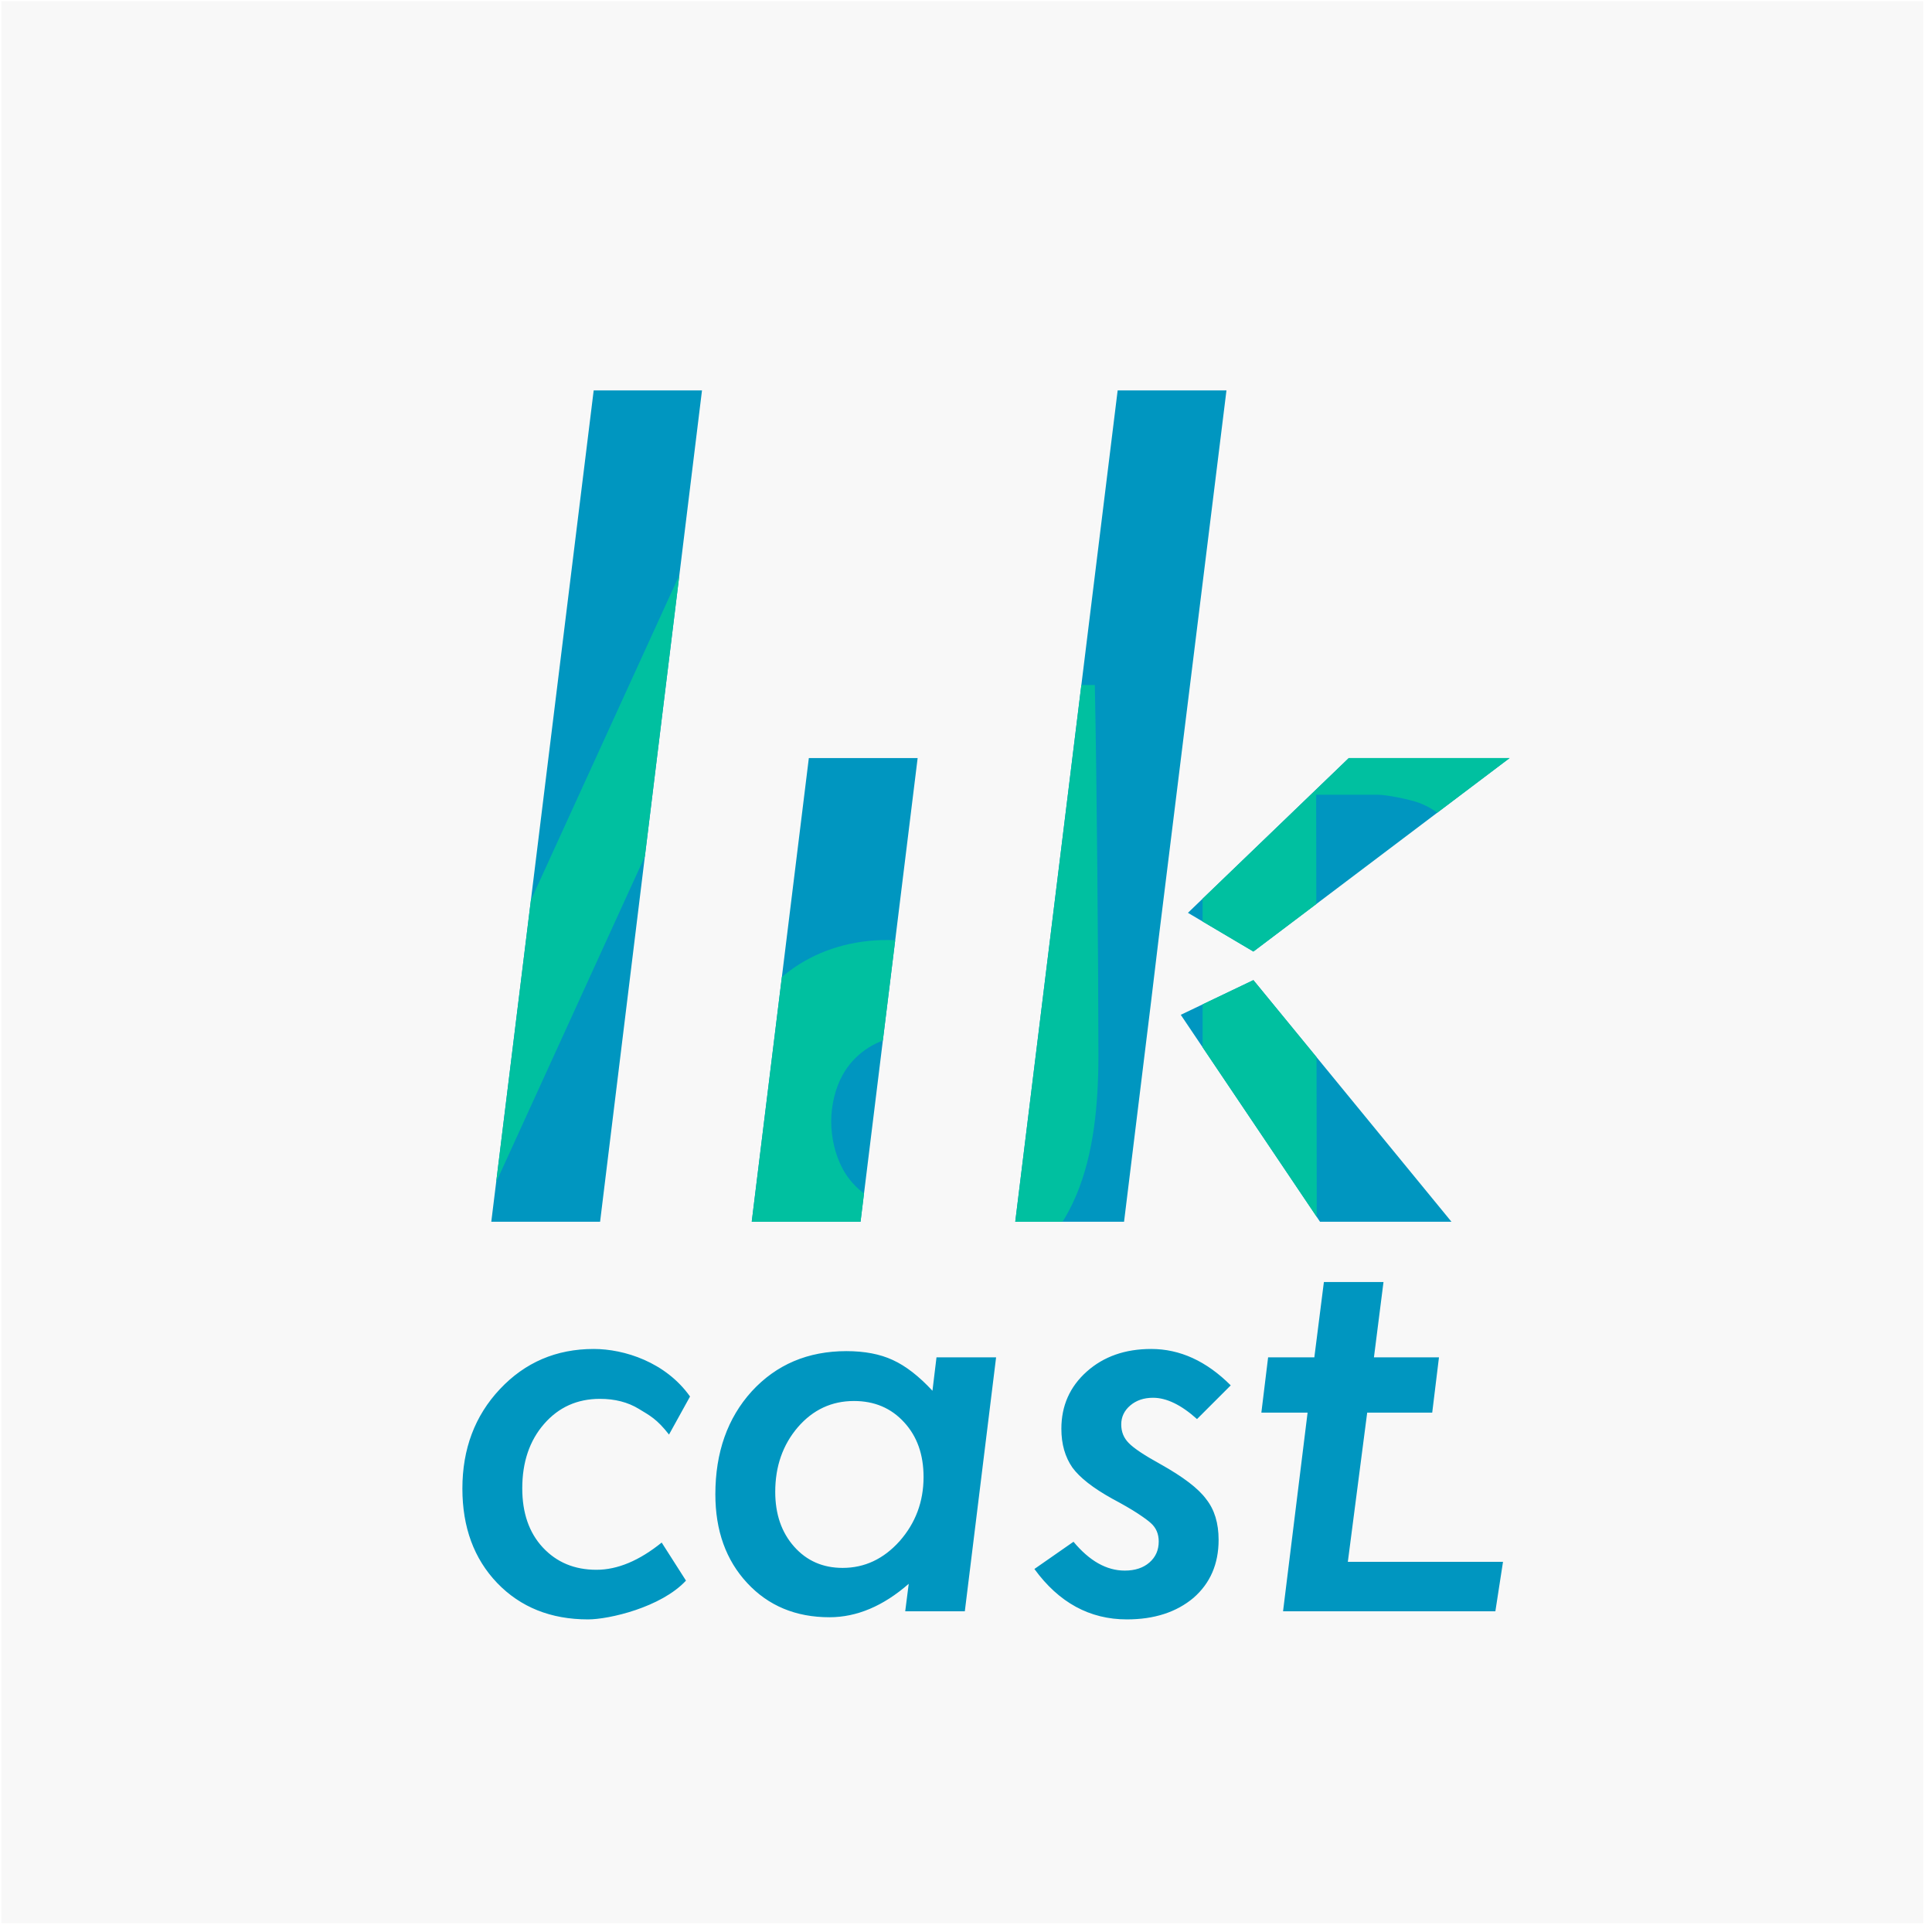
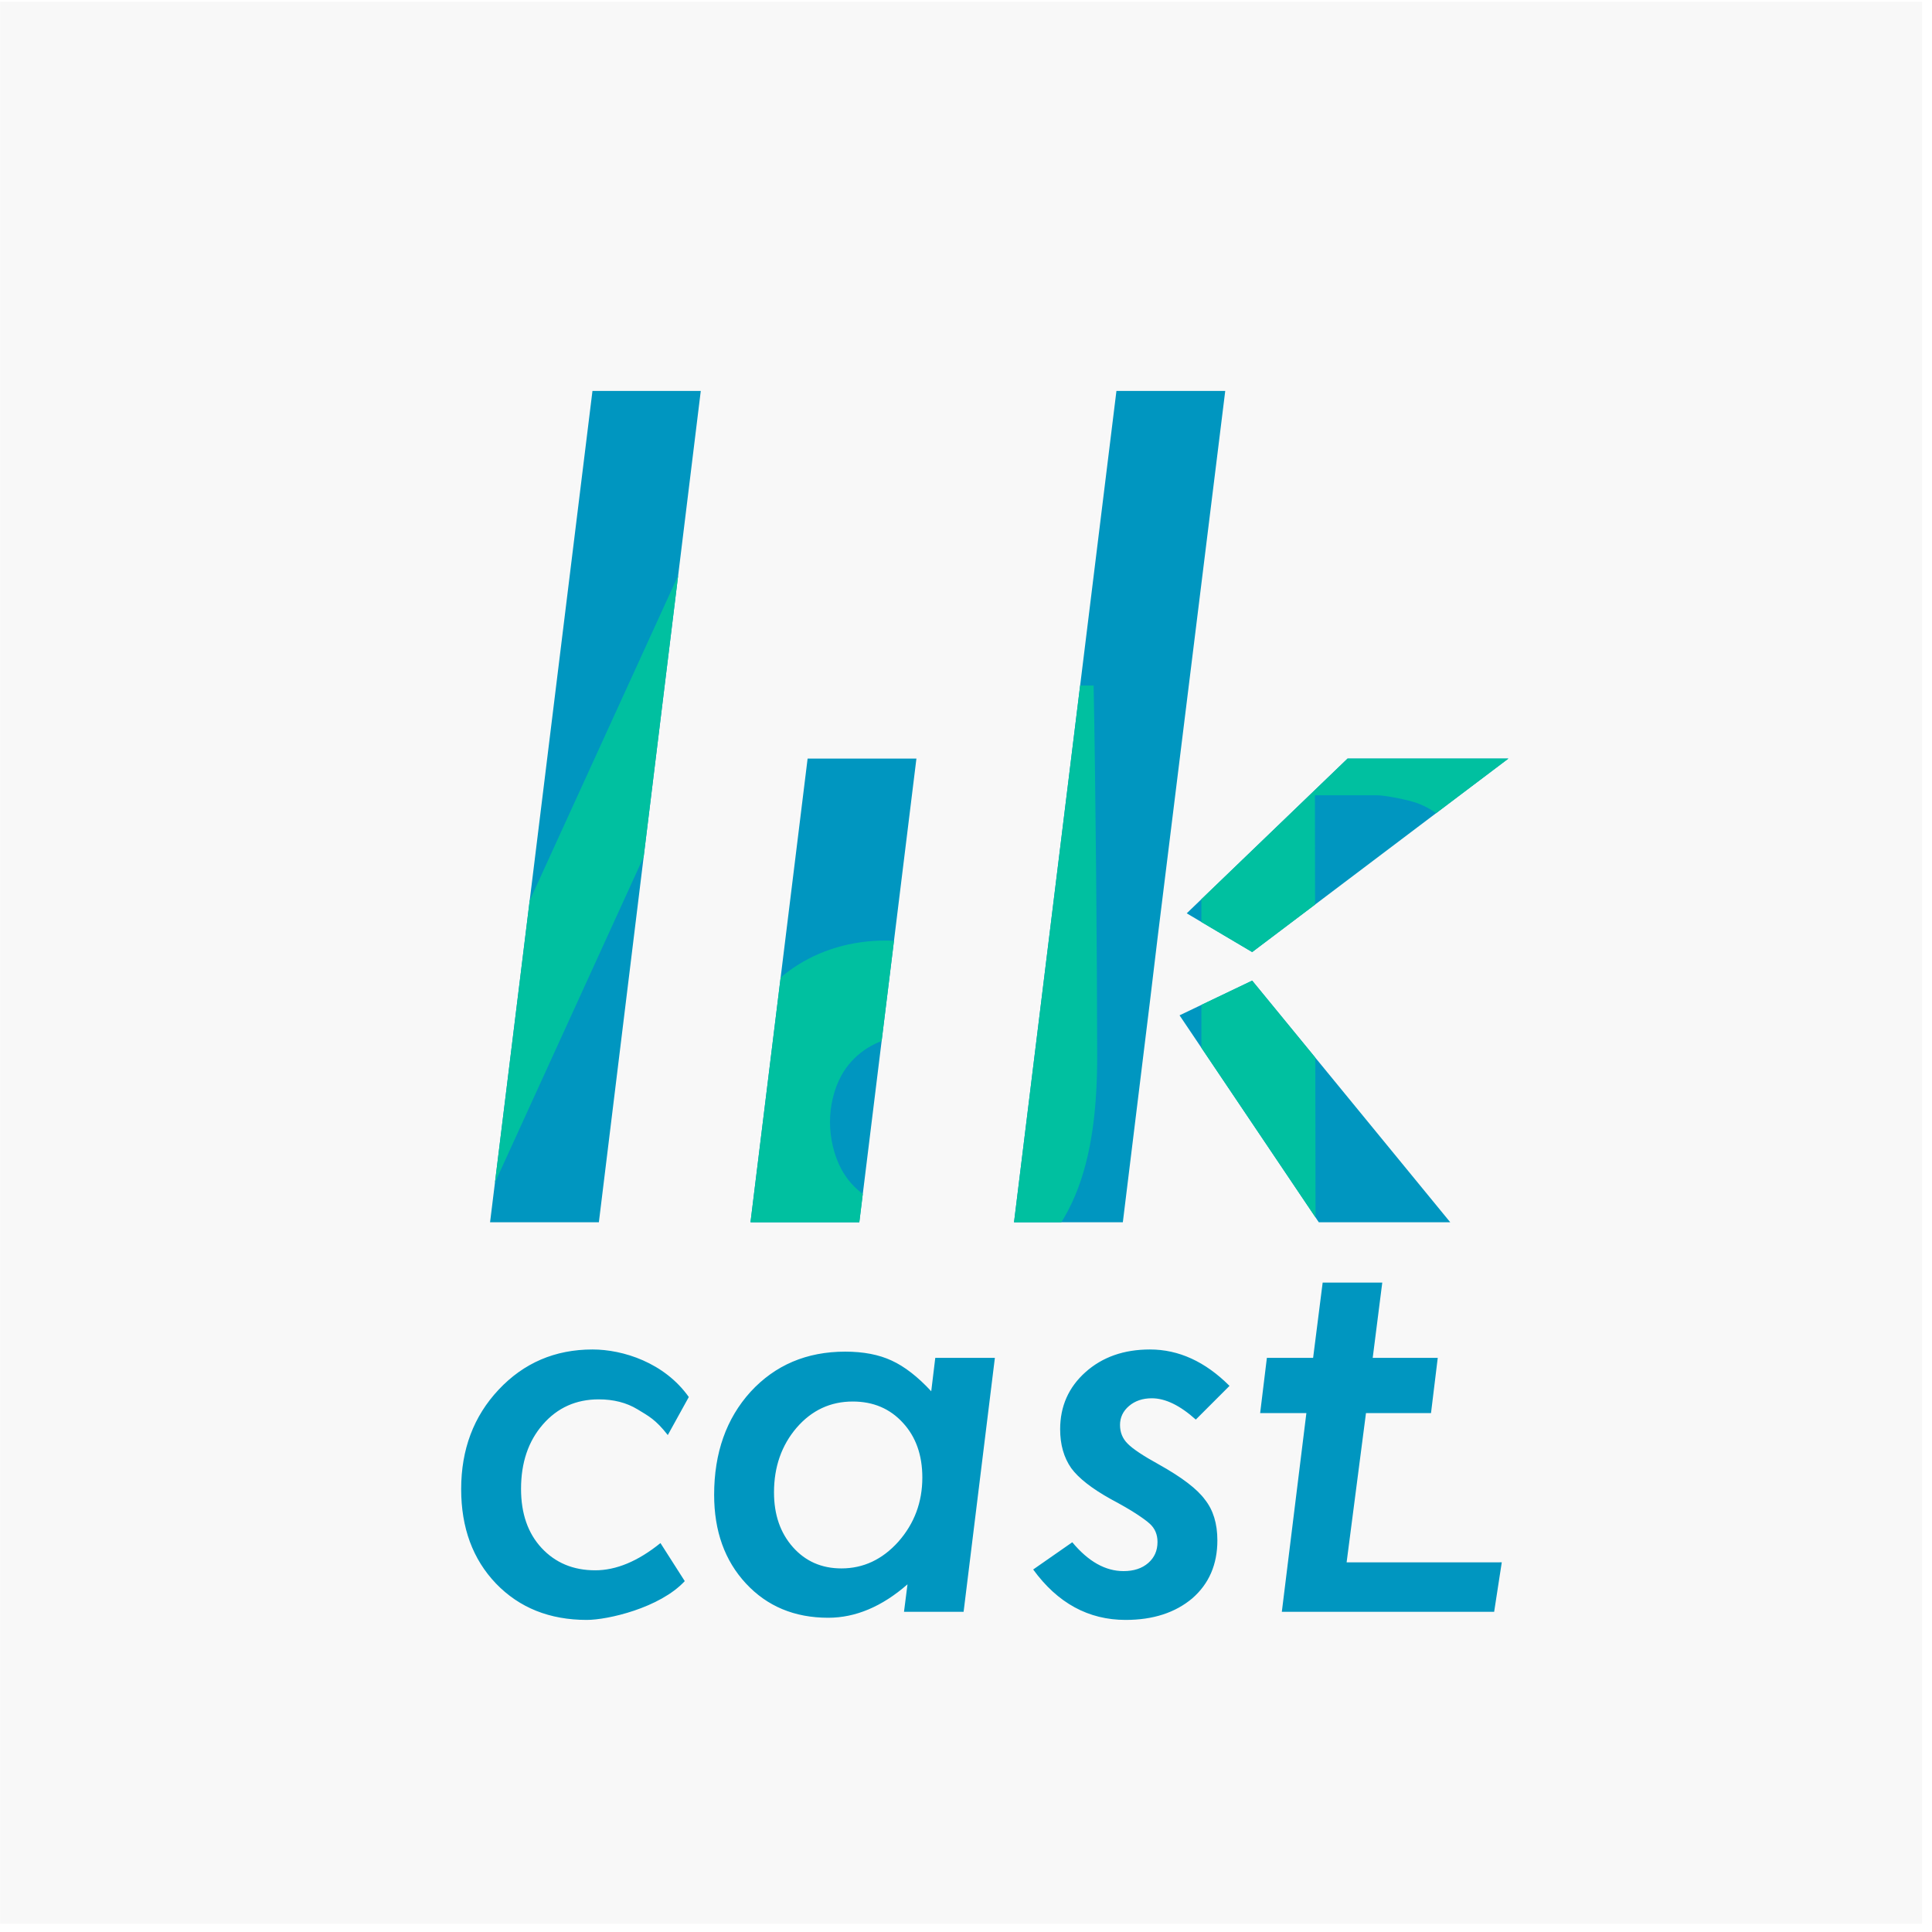
<svg xmlns="http://www.w3.org/2000/svg" width="100%" height="100%" viewBox="0 0 193 193" version="1.1" xml:space="preserve" style="fill-rule:evenodd;clip-rule:evenodd;stroke-linejoin:round;stroke-miterlimit:2;">
-   <rect id="likcast-padding-bg-w" x="0.129" y="0.126" width="192" height="192" style="fill:#f8f8f8;" />
-   <path d="M122.946,138.393l-3.368,3.367c-1.58,-1.419 -3.044,-2.128 -4.391,-2.128c-0.916,0 -1.675,0.256 -2.277,0.768c-0.601,0.512 -0.902,1.145 -0.902,1.899c0,0.736 0.251,1.355 0.754,1.858c0.503,0.521 1.554,1.221 3.152,2.101c2.281,1.275 3.808,2.442 4.58,3.502c0.827,1.041 1.24,2.397 1.24,4.067c0,2.406 -0.836,4.336 -2.506,5.791c-1.706,1.436 -3.924,2.154 -6.654,2.154c-3.718,0 -6.798,-1.679 -9.241,-5.036l3.906,-2.721c1.599,1.922 3.305,2.882 5.119,2.882c1.024,0 1.846,-0.269 2.465,-0.808c0.62,-0.539 0.93,-1.239 0.93,-2.101c0,-0.754 -0.261,-1.364 -0.782,-1.831c-0.251,-0.234 -0.691,-0.557 -1.32,-0.97c-0.628,-0.413 -1.481,-0.907 -2.559,-1.481c-1.904,-1.06 -3.224,-2.092 -3.96,-3.098c-0.737,-1.059 -1.105,-2.352 -1.105,-3.878c0,-2.299 0.844,-4.202 2.532,-5.71c1.689,-1.509 3.835,-2.263 6.439,-2.263c2.874,0 5.523,1.212 7.948,3.636Zm-54.014,1.113l-2.1,3.801c-1.221,-1.562 -1.908,-1.888 -3.022,-2.57c-1.095,-0.665 -2.388,-0.997 -3.879,-0.997c-2.263,0 -4.122,0.835 -5.577,2.505c-1.455,1.67 -2.182,3.816 -2.182,6.437c0,2.46 0.682,4.426 2.047,5.899c1.383,1.49 3.171,2.235 5.362,2.235c2.101,0 4.274,-0.906 6.519,-2.72l2.427,3.802c-2.493,2.68 -7.698,3.874 -9.781,3.874c-3.718,0 -6.745,-1.212 -9.08,-3.636c-2.317,-2.424 -3.475,-5.566 -3.475,-9.427c0,-3.968 1.248,-7.281 3.745,-9.939c2.514,-2.675 5.639,-4.013 9.375,-4.013c3.054,0 7.186,1.314 9.621,4.749Zm27.45,21.458l-5.954,0l0.35,-2.747c-2.55,2.227 -5.19,3.34 -7.92,3.34c-3.359,0 -6.098,-1.14 -8.217,-3.421c-2.12,-2.28 -3.179,-5.234 -3.179,-8.861c0,-4.184 1.212,-7.614 3.637,-10.289c2.46,-2.676 5.612,-4.013 9.456,-4.013c1.814,0 3.359,0.296 4.634,0.888c1.293,0.593 2.613,1.616 3.96,3.071l0.404,-3.34l5.954,0l-3.125,25.372Zm53,0l-21.21,0l2.452,-19.85l-4.618,0l0.674,-5.522l4.618,0l0.954,-7.52l5.954,0l-0.954,7.52l6.496,0l-0.674,5.522l-6.496,0l-1.934,14.908l15.501,-0.003l-0.763,4.945Zm-57.122,-13.413c0,-2.245 -0.646,-4.067 -1.94,-5.468c-1.293,-1.418 -2.963,-2.128 -5.011,-2.128c-2.227,0 -4.095,0.871 -5.603,2.613c-1.509,1.76 -2.263,3.915 -2.263,6.464c0,2.227 0.628,4.049 1.885,5.468c1.258,1.419 2.874,2.128 4.85,2.128c2.191,0 4.086,-0.889 5.684,-2.667c1.599,-1.813 2.398,-3.95 2.398,-6.41Zm-32.313,-25.504l-10.869,0l10.229,-83.047l10.82,0l-10.18,83.047Zm85.048,0l-13.131,0l-13.909,-20.67l7.255,-3.467l19.785,24.137Zm-59.031,0l-10.869,0l5.705,-46.318l10.869,0l-5.705,46.318Zm26.325,0l-10.869,0l10.23,-83.047l10.869,0l-6.738,54.466l-0.787,6.553l-2.705,22.028Zm6.383,-30.86l16.066,-15.458l16.066,0l-25.594,19.326l-6.538,-3.868Z" style="fill:#0096c0;fill-rule:nonzero;" />
+   <rect id="likcast-padding-bg-w" x="0.007" y="0.178" width="192" height="192" style="fill:#f8f8f8;" />
+   <path d="M122.824,138.444l-3.368,3.367c-1.58,-1.418 -3.044,-2.128 -4.391,-2.128c-0.916,0 -1.675,0.256 -2.277,0.768c-0.601,0.512 -0.902,1.145 -0.902,1.899c0,0.736 0.251,1.356 0.754,1.858c0.503,0.521 1.554,1.221 3.152,2.101c2.281,1.275 3.808,2.442 4.58,3.502c0.826,1.041 1.239,2.397 1.239,4.067c0,2.406 -0.835,4.336 -2.505,5.791c-1.706,1.436 -3.924,2.155 -6.654,2.155c-3.718,0 -6.799,-1.679 -9.241,-5.037l3.906,-2.721c1.599,1.922 3.305,2.882 5.119,2.882c1.024,0 1.845,-0.269 2.465,-0.808c0.62,-0.538 0.93,-1.239 0.93,-2.1c0,-0.755 -0.261,-1.365 -0.782,-1.832c-0.251,-0.233 -0.691,-0.557 -1.32,-0.97c-0.628,-0.413 -1.482,-0.906 -2.559,-1.481c-1.904,-1.059 -3.224,-2.092 -3.961,-3.098c-0.736,-1.059 -1.104,-2.352 -1.104,-3.878c0,-2.298 0.844,-4.202 2.532,-5.71c1.689,-1.509 3.835,-2.263 6.439,-2.263c2.874,0 5.523,1.212 7.948,3.636Zm-54.015,1.113l-2.099,3.801c-1.221,-1.562 -1.908,-1.888 -3.022,-2.57c-1.095,-0.665 -2.388,-0.997 -3.879,-0.997c-2.263,0 -4.122,0.835 -5.577,2.505c-1.455,1.67 -2.182,3.816 -2.182,6.437c0,2.46 0.682,4.427 2.047,5.899c1.383,1.49 3.17,2.236 5.362,2.236c2.101,0 4.274,-0.907 6.519,-2.721l2.427,3.802c-2.494,2.681 -7.698,3.875 -9.782,3.875c-3.717,0 -6.744,-1.212 -9.079,-3.637c-2.317,-2.424 -3.475,-5.566 -3.475,-9.427c0,-3.968 1.248,-7.281 3.745,-9.938c2.514,-2.676 5.639,-4.014 9.375,-4.014c3.053,0 7.186,1.314 9.62,4.749Zm27.451,21.459l-5.954,0l0.35,-2.748c-2.55,2.227 -5.19,3.34 -7.92,3.34c-3.359,0 -6.098,-1.14 -8.217,-3.421c-2.12,-2.28 -3.179,-5.234 -3.179,-8.861c0,-4.184 1.212,-7.613 3.637,-10.289c2.46,-2.675 5.612,-4.013 9.456,-4.013c1.814,0 3.359,0.296 4.634,0.889c1.293,0.592 2.613,1.616 3.96,3.07l0.404,-3.34l5.954,0l-3.125,25.373Zm53,0l-21.21,0l2.452,-19.851l-4.618,0l0.673,-5.522l4.619,0l0.954,-7.519l5.954,0l-0.955,7.519l6.497,0l-0.674,5.522l-6.496,0l-1.934,14.908l15.5,-0.003l-0.762,4.946Zm-57.122,-13.414c0,-2.244 -0.647,-4.067 -1.94,-5.468c-1.293,-1.418 -2.963,-2.127 -5.011,-2.127c-2.227,0 -4.095,0.871 -5.604,2.612c-1.508,1.76 -2.263,3.915 -2.263,6.465c0,2.226 0.629,4.049 1.886,5.467c1.258,1.419 2.874,2.128 4.85,2.128c2.191,0 4.086,-0.889 5.684,-2.666c1.599,-1.814 2.398,-3.951 2.398,-6.411Zm-32.313,-25.504l-10.869,0l10.229,-83.047l10.82,0l-10.18,83.047Zm85.048,0l-13.131,0l-13.909,-20.67l7.255,-3.467l19.785,24.137Zm-59.031,0l-10.87,0l5.706,-46.318l10.869,0l-5.705,46.318Zm26.325,0l-10.869,0l10.23,-83.047l10.869,0l-6.738,54.466l-0.787,6.553l-2.705,22.028Zm6.383,-30.86l16.066,-15.458l16.066,0l-25.594,19.327l-6.538,-3.869Z" style="fill:#0096c0;fill-rule:nonzero;" />
  <clipPath id="_clip1">
-     <path d="M122.946,138.393l-3.368,3.367c-1.58,-1.419 -3.044,-2.128 -4.391,-2.128c-0.916,0 -1.675,0.256 -2.277,0.768c-0.601,0.512 -0.902,1.145 -0.902,1.899c0,0.736 0.251,1.355 0.754,1.858c0.503,0.521 1.554,1.221 3.152,2.101c2.281,1.275 3.808,2.442 4.58,3.502c0.827,1.041 1.24,2.397 1.24,4.067c0,2.406 -0.836,4.336 -2.506,5.791c-1.706,1.436 -3.924,2.154 -6.654,2.154c-3.718,0 -6.798,-1.679 -9.241,-5.036l3.906,-2.721c1.599,1.922 3.305,2.882 5.119,2.882c1.024,0 1.846,-0.269 2.465,-0.808c0.62,-0.539 0.93,-1.239 0.93,-2.101c0,-0.754 -0.261,-1.364 -0.782,-1.831c-0.251,-0.234 -0.691,-0.557 -1.32,-0.97c-0.628,-0.413 -1.481,-0.907 -2.559,-1.481c-1.904,-1.06 -3.224,-2.092 -3.96,-3.098c-0.737,-1.059 -1.105,-2.352 -1.105,-3.878c0,-2.299 0.844,-4.202 2.532,-5.71c1.689,-1.509 3.835,-2.263 6.439,-2.263c2.874,0 5.523,1.212 7.948,3.636Zm-54.014,1.113l-2.1,3.801c-1.221,-1.562 -1.908,-1.888 -3.022,-2.57c-1.095,-0.665 -2.388,-0.997 -3.879,-0.997c-2.263,0 -4.122,0.835 -5.577,2.505c-1.455,1.67 -2.182,3.816 -2.182,6.437c0,2.46 0.682,4.426 2.047,5.899c1.383,1.49 3.171,2.235 5.362,2.235c2.101,0 4.274,-0.906 6.519,-2.72l2.427,3.802c-2.493,2.68 -7.698,3.874 -9.781,3.874c-3.718,0 -6.745,-1.212 -9.08,-3.636c-2.317,-2.424 -3.475,-5.566 -3.475,-9.427c0,-3.968 1.248,-7.281 3.745,-9.939c2.514,-2.675 5.639,-4.013 9.375,-4.013c3.054,0 7.186,1.314 9.621,4.749Zm27.45,21.458l-5.954,0l0.35,-2.747c-2.55,2.227 -5.19,3.34 -7.92,3.34c-3.359,0 -6.098,-1.14 -8.217,-3.421c-2.12,-2.28 -3.179,-5.234 -3.179,-8.861c0,-4.184 1.212,-7.614 3.637,-10.289c2.46,-2.676 5.612,-4.013 9.456,-4.013c1.814,0 3.359,0.296 4.634,0.888c1.293,0.593 2.613,1.616 3.96,3.071l0.404,-3.34l5.954,0l-3.125,25.372Zm53,0l-21.21,0l2.452,-19.85l-4.618,0l0.674,-5.522l4.618,0l0.954,-7.52l5.954,0l-0.954,7.52l6.496,0l-0.674,5.522l-6.496,0l-1.934,14.908l15.501,-0.003l-0.763,4.945Zm-57.122,-13.413c0,-2.245 -0.646,-4.067 -1.94,-5.468c-1.293,-1.418 -2.963,-2.128 -5.011,-2.128c-2.227,0 -4.095,0.871 -5.603,2.613c-1.509,1.76 -2.263,3.915 -2.263,6.464c0,2.227 0.628,4.049 1.885,5.468c1.258,1.419 2.874,2.128 4.85,2.128c2.191,0 4.086,-0.889 5.684,-2.667c1.599,-1.813 2.398,-3.95 2.398,-6.41Zm-32.313,-25.504l-10.869,0l10.229,-83.047l10.82,0l-10.18,83.047Zm85.048,0l-13.131,0l-13.909,-20.67l7.255,-3.467l19.785,24.137Zm-59.031,0l-10.869,0l5.705,-46.318l10.869,0l-5.705,46.318Zm26.325,0l-10.869,0l10.23,-83.047l10.869,0l-6.738,54.466l-0.787,6.553l-2.705,22.028Zm6.383,-30.86l16.066,-15.458l16.066,0l-25.594,19.326l-6.538,-3.868Z" clip-rule="nonzero" />
+     <path d="M122.824,138.444l-3.368,3.367c-1.58,-1.418 -3.044,-2.128 -4.391,-2.128c-0.916,0 -1.675,0.256 -2.277,0.768c-0.601,0.512 -0.902,1.145 -0.902,1.899c0,0.736 0.251,1.356 0.754,1.858c0.503,0.521 1.554,1.221 3.152,2.101c2.281,1.275 3.808,2.442 4.58,3.502c0.826,1.041 1.239,2.397 1.239,4.067c0,2.406 -0.835,4.336 -2.505,5.791c-1.706,1.436 -3.924,2.155 -6.654,2.155c-3.718,0 -6.799,-1.679 -9.241,-5.037l3.906,-2.721c1.599,1.922 3.305,2.882 5.119,2.882c1.024,0 1.845,-0.269 2.465,-0.808c0.62,-0.538 0.93,-1.239 0.93,-2.1c0,-0.755 -0.261,-1.365 -0.782,-1.832c-0.251,-0.233 -0.691,-0.557 -1.32,-0.97c-0.628,-0.413 -1.482,-0.906 -2.559,-1.481c-1.904,-1.059 -3.224,-2.092 -3.961,-3.098c-0.736,-1.059 -1.104,-2.352 -1.104,-3.878c0,-2.298 0.844,-4.202 2.532,-5.71c1.689,-1.509 3.835,-2.263 6.439,-2.263c2.874,0 5.523,1.212 7.948,3.636Zm-54.015,1.113l-2.099,3.801c-1.221,-1.562 -1.908,-1.888 -3.022,-2.57c-1.095,-0.665 -2.388,-0.997 -3.879,-0.997c-2.263,0 -4.122,0.835 -5.577,2.505c-1.455,1.67 -2.182,3.816 -2.182,6.437c0,2.46 0.682,4.427 2.047,5.899c1.383,1.49 3.17,2.236 5.362,2.236c2.101,0 4.274,-0.907 6.519,-2.721l2.427,3.802c-2.494,2.681 -7.698,3.875 -9.782,3.875c-3.717,0 -6.744,-1.212 -9.079,-3.637c-2.317,-2.424 -3.475,-5.566 -3.475,-9.427c0,-3.968 1.248,-7.281 3.745,-9.938c2.514,-2.676 5.639,-4.014 9.375,-4.014c3.053,0 7.186,1.314 9.62,4.749Zm27.451,21.459l-5.954,0l0.35,-2.748c-2.55,2.227 -5.19,3.34 -7.92,3.34c-3.359,0 -6.098,-1.14 -8.217,-3.421c-2.12,-2.28 -3.179,-5.234 -3.179,-8.861c0,-4.184 1.212,-7.613 3.637,-10.289c2.46,-2.675 5.612,-4.013 9.456,-4.013c1.814,0 3.359,0.296 4.634,0.889c1.293,0.592 2.613,1.616 3.96,3.07l0.404,-3.34l5.954,0l-3.125,25.373Zm53,0l-21.21,0l2.452,-19.851l-4.618,0l0.673,-5.522l4.619,0l0.954,-7.519l5.954,0l-0.955,7.519l6.497,0l-0.674,5.522l-6.496,0l-1.934,14.908l15.5,-0.003l-0.762,4.946Zm-57.122,-13.414c0,-2.244 -0.647,-4.067 -1.94,-5.468c-1.293,-1.418 -2.963,-2.127 -5.011,-2.127c-2.227,0 -4.095,0.871 -5.604,2.612c-1.508,1.76 -2.263,3.915 -2.263,6.465c0,2.226 0.629,4.049 1.886,5.467c1.258,1.419 2.874,2.128 4.85,2.128c2.191,0 4.086,-0.889 5.684,-2.666c1.599,-1.814 2.398,-3.951 2.398,-6.411Zm-32.313,-25.504l-10.869,0l10.229,-83.047l10.82,0l-10.18,83.047Zm85.048,0l-13.131,0l-13.909,-20.67l7.255,-3.467l19.785,24.137Zm-59.031,0l-10.87,0l5.706,-46.318l10.869,0l-5.705,46.318Zm26.325,0l-10.869,0l10.23,-83.047l10.869,0l-6.738,54.466l-0.787,6.553l-2.705,22.028Zm6.383,-30.86l16.066,-15.458l16.066,0l-25.594,19.327l-6.538,-3.869Z" clip-rule="nonzero" />
  </clipPath>
  <g clip-path="url(#_clip1)">
-     <path d="M86.074,38.115l-48.155,105.488l-7.766,-3.58l48.105,-105.337l7.816,3.429Zm12.451,59.551l-0.295,-29.238l11.139,0c0.199,9.334 0.346,27.224 0.358,36.917c0.013,9.977 -1.902,19.742 -12.062,23.375c-2.402,0.859 -6.867,1.152 -9.412,0.978c-12.476,-0.853 -18.933,-13.563 -15.027,-24.818c2.301,-6.631 7.812,-10.753 14.84,-10.969c2.132,-0.065 4.308,0.308 6.316,1.028c1.556,0.559 2.876,1.665 4.143,2.727Zm33.022,28.798l-11.41,0l0,-56.444l18.338,0c2.92,0.14 5.152,0.384 7.071,0.995c2.141,0.682 3.852,1.594 5.595,2.726c1.743,1.132 3.136,2.626 4.177,4.483c1.042,1.856 1.562,4.658 1.562,7.42c0,3.26 -2.14,6.909 -3.892,9.139c-1.657,2.11 -4.916,5.22 -3.672,9.424c1.554,5.254 15.232,20.59 16.088,20.975l-14.405,0.047c0,0 -8.187,-11.104 -10.505,-15.328c-1.109,-2.02 -2.356,-6.164 -1.582,-10.316c0.576,-3.095 2.58,-5.02 3.65,-6.313c0.842,-1.016 3.155,-4.263 3.223,-6.931c0.056,-2.212 -0.643,-4.868 -4.05,-6.148c-0.878,-0.329 -3.215,-0.8 -4.075,-0.8l-6.181,0l0.068,47.071Zm33.857,-1.282l0.041,0c-0.005,0.01 -0.019,0.01 -0.041,0Zm-66.204,-13.078c0,-2.691 -1.226,-5.422 -3.371,-7.081c-3.712,-2.871 -9.363,-1.761 -11.648,2.352c-0.771,1.388 -1.146,3.1 -1.146,4.661c0,1.572 0.382,3.318 1.146,4.728c2.257,4.163 7.904,5.316 11.648,2.42c2.145,-1.659 3.371,-4.39 3.371,-7.08Z" style="fill:#00c0a0;fill-rule:nonzero;" />
+     <path d="M85.952,38.166l-48.155,105.488l-7.766,-3.58l48.105,-105.337l7.816,3.429Zm12.451,59.551l-0.295,-29.238l11.139,0c0.199,9.334 0.346,27.224 0.358,36.917c0.013,9.978 -1.902,19.742 -12.062,23.376c-2.402,0.858 -6.867,1.151 -9.412,0.977c-12.476,-0.853 -18.933,-13.563 -15.027,-24.818c2.301,-6.631 7.812,-10.752 14.84,-10.969c2.132,-0.065 4.308,0.308 6.316,1.029c1.556,0.558 2.876,1.664 4.143,2.726Zm33.022,28.798l-11.41,0l0,-56.444l18.337,0c2.92,0.14 5.153,0.384 7.071,0.995c2.142,0.682 3.853,1.595 5.596,2.727c1.743,1.131 3.136,2.626 4.177,4.482c1.041,1.857 1.562,4.658 1.562,7.42c0,3.26 -2.141,6.909 -3.892,9.139c-1.657,2.11 -4.916,5.22 -3.672,9.425c1.554,5.253 15.232,20.589 16.088,20.974l-14.405,0.047c0,0 -8.187,-11.103 -10.505,-15.328c-1.109,-2.02 -2.356,-6.163 -1.583,-10.315c0.577,-3.096 2.581,-5.021 3.651,-6.314c0.842,-1.016 3.155,-4.263 3.223,-6.931c0.056,-2.212 -0.643,-4.868 -4.05,-6.147c-0.878,-0.33 -3.215,-0.801 -4.076,-0.801l-6.18,0l0.068,47.071Zm33.857,-1.282l0.04,0c-0.004,0.01 -0.018,0.01 -0.04,0Zm-66.205,-13.078c0,-2.691 -1.225,-5.422 -3.37,-7.081c-3.713,-2.871 -9.363,-1.761 -11.648,2.352c-0.771,1.389 -1.146,3.1 -1.146,4.661c0,1.572 0.382,3.319 1.146,4.729c2.257,4.162 7.904,5.315 11.648,2.419c2.145,-1.658 3.37,-4.39 3.37,-7.08Z" style="fill:#00c0a0;fill-rule:nonzero;" />
  </g>
</svg>
